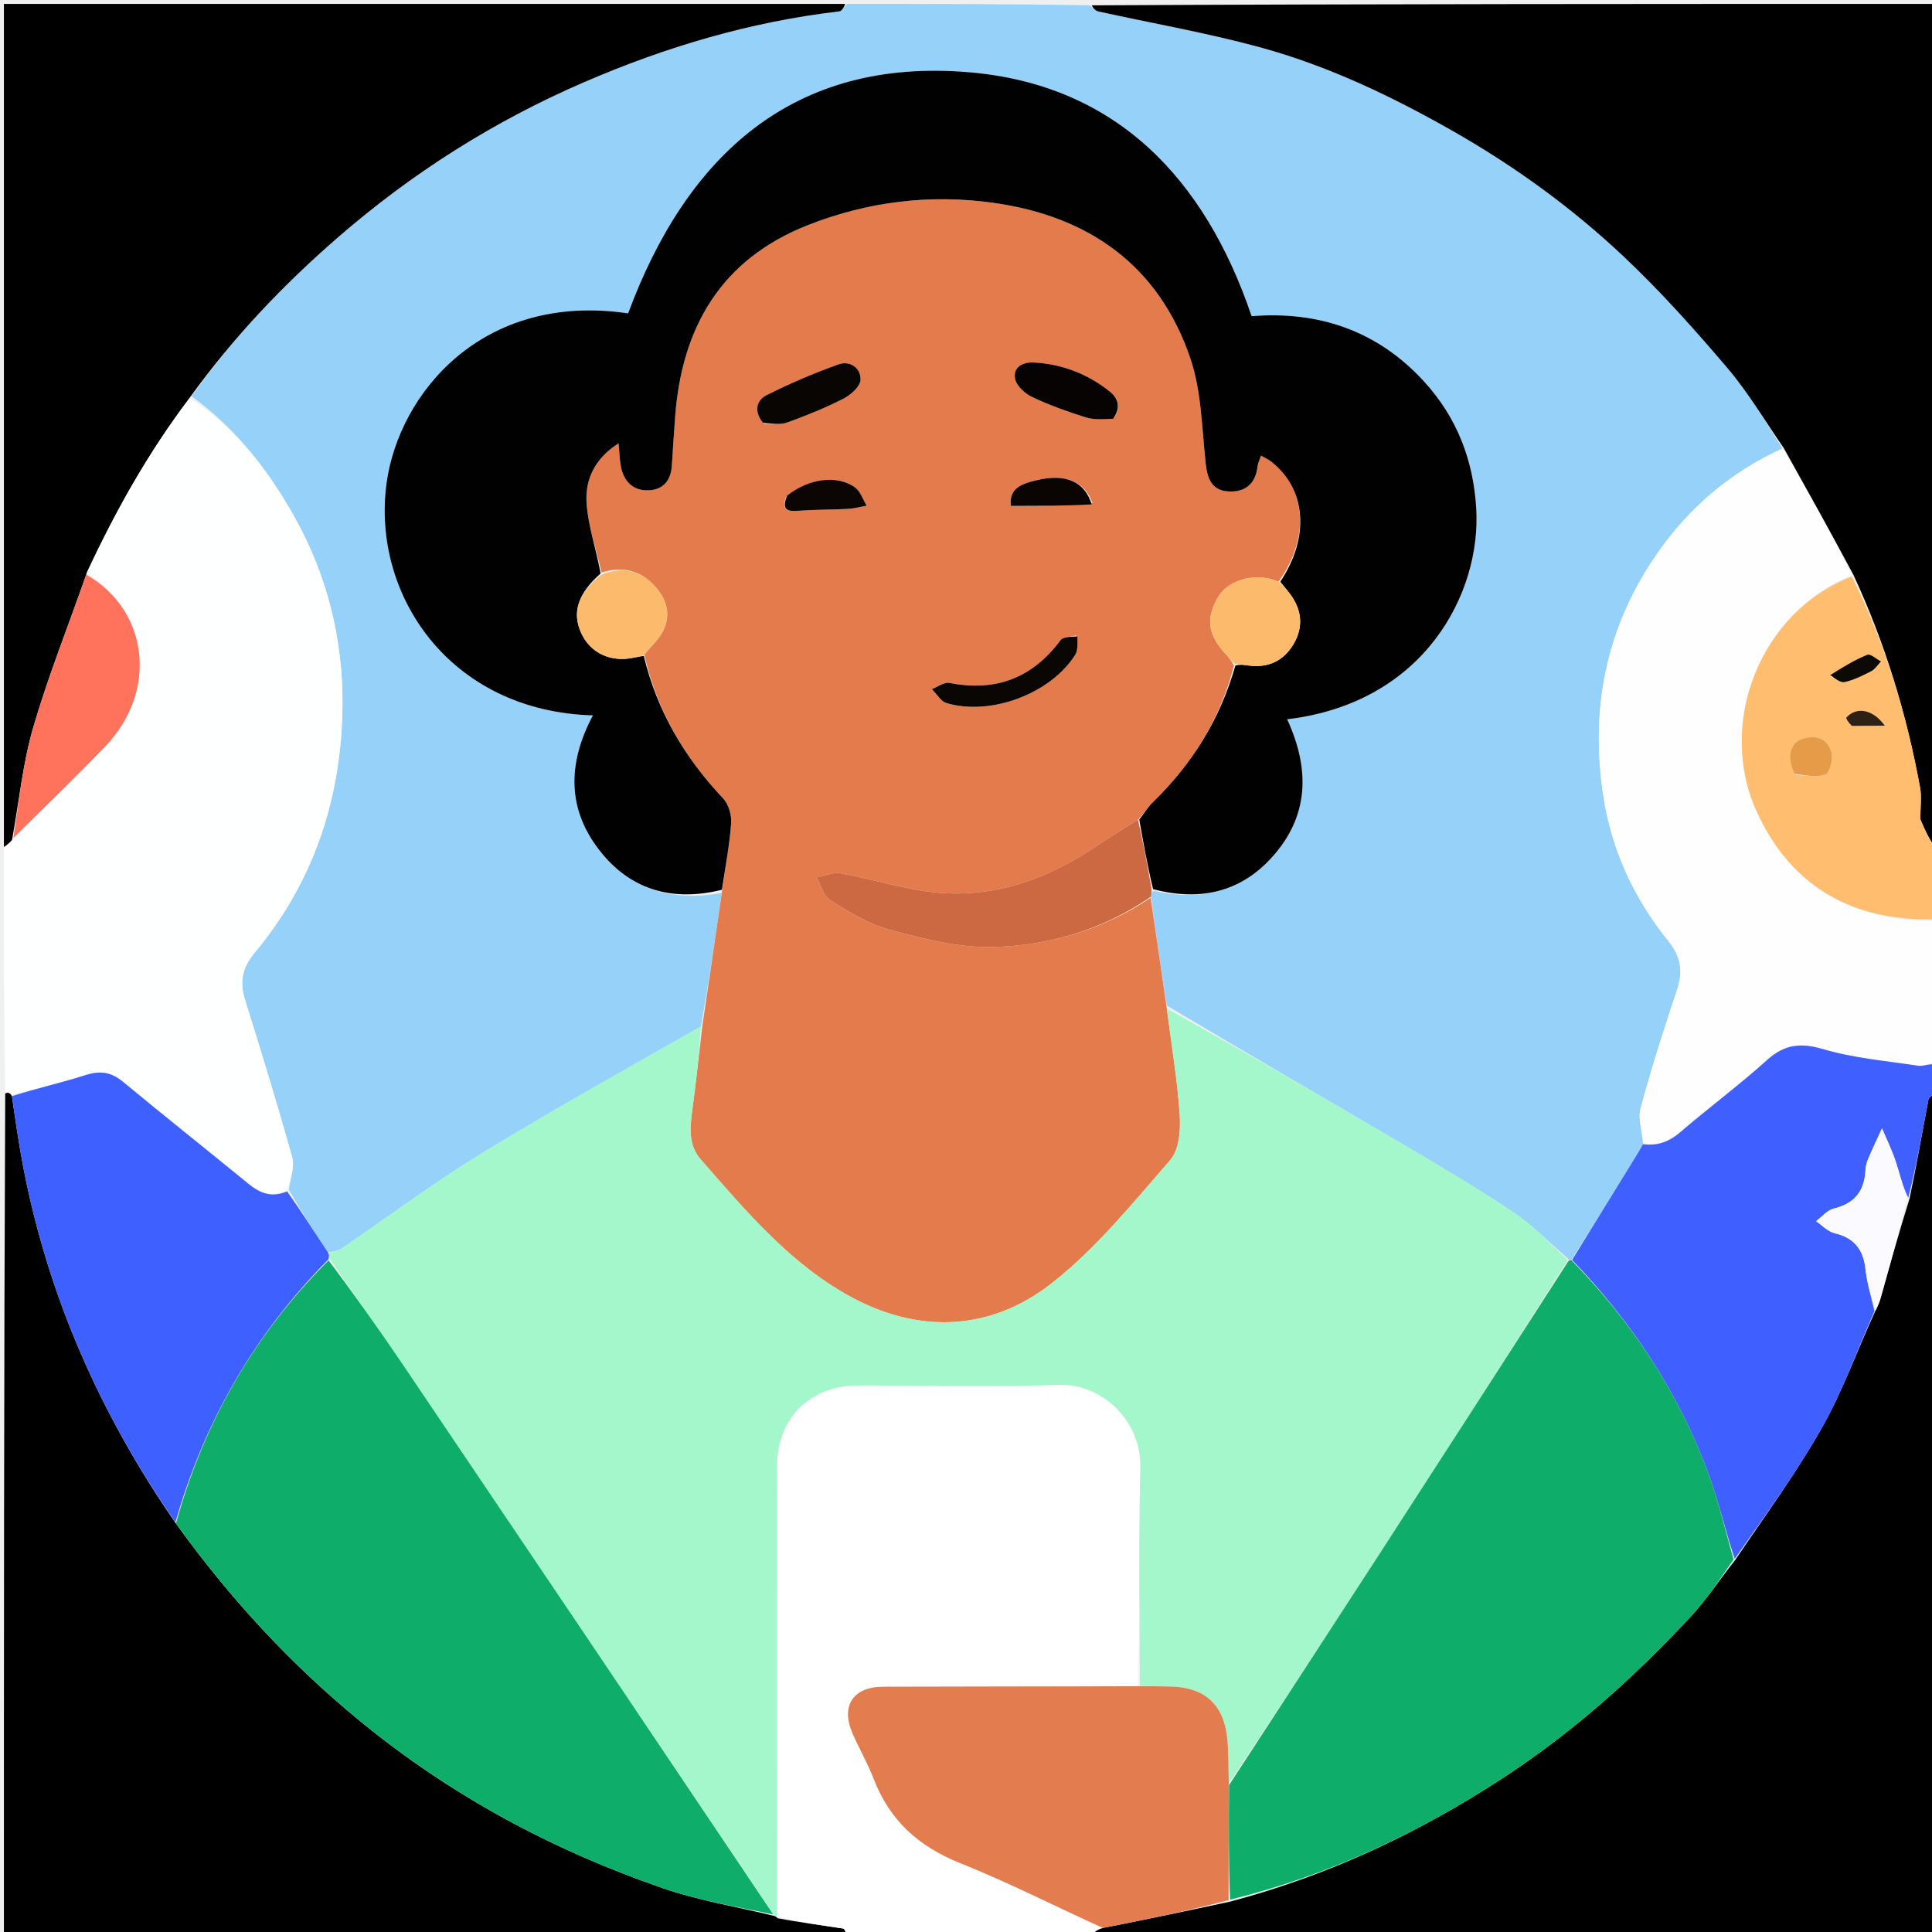
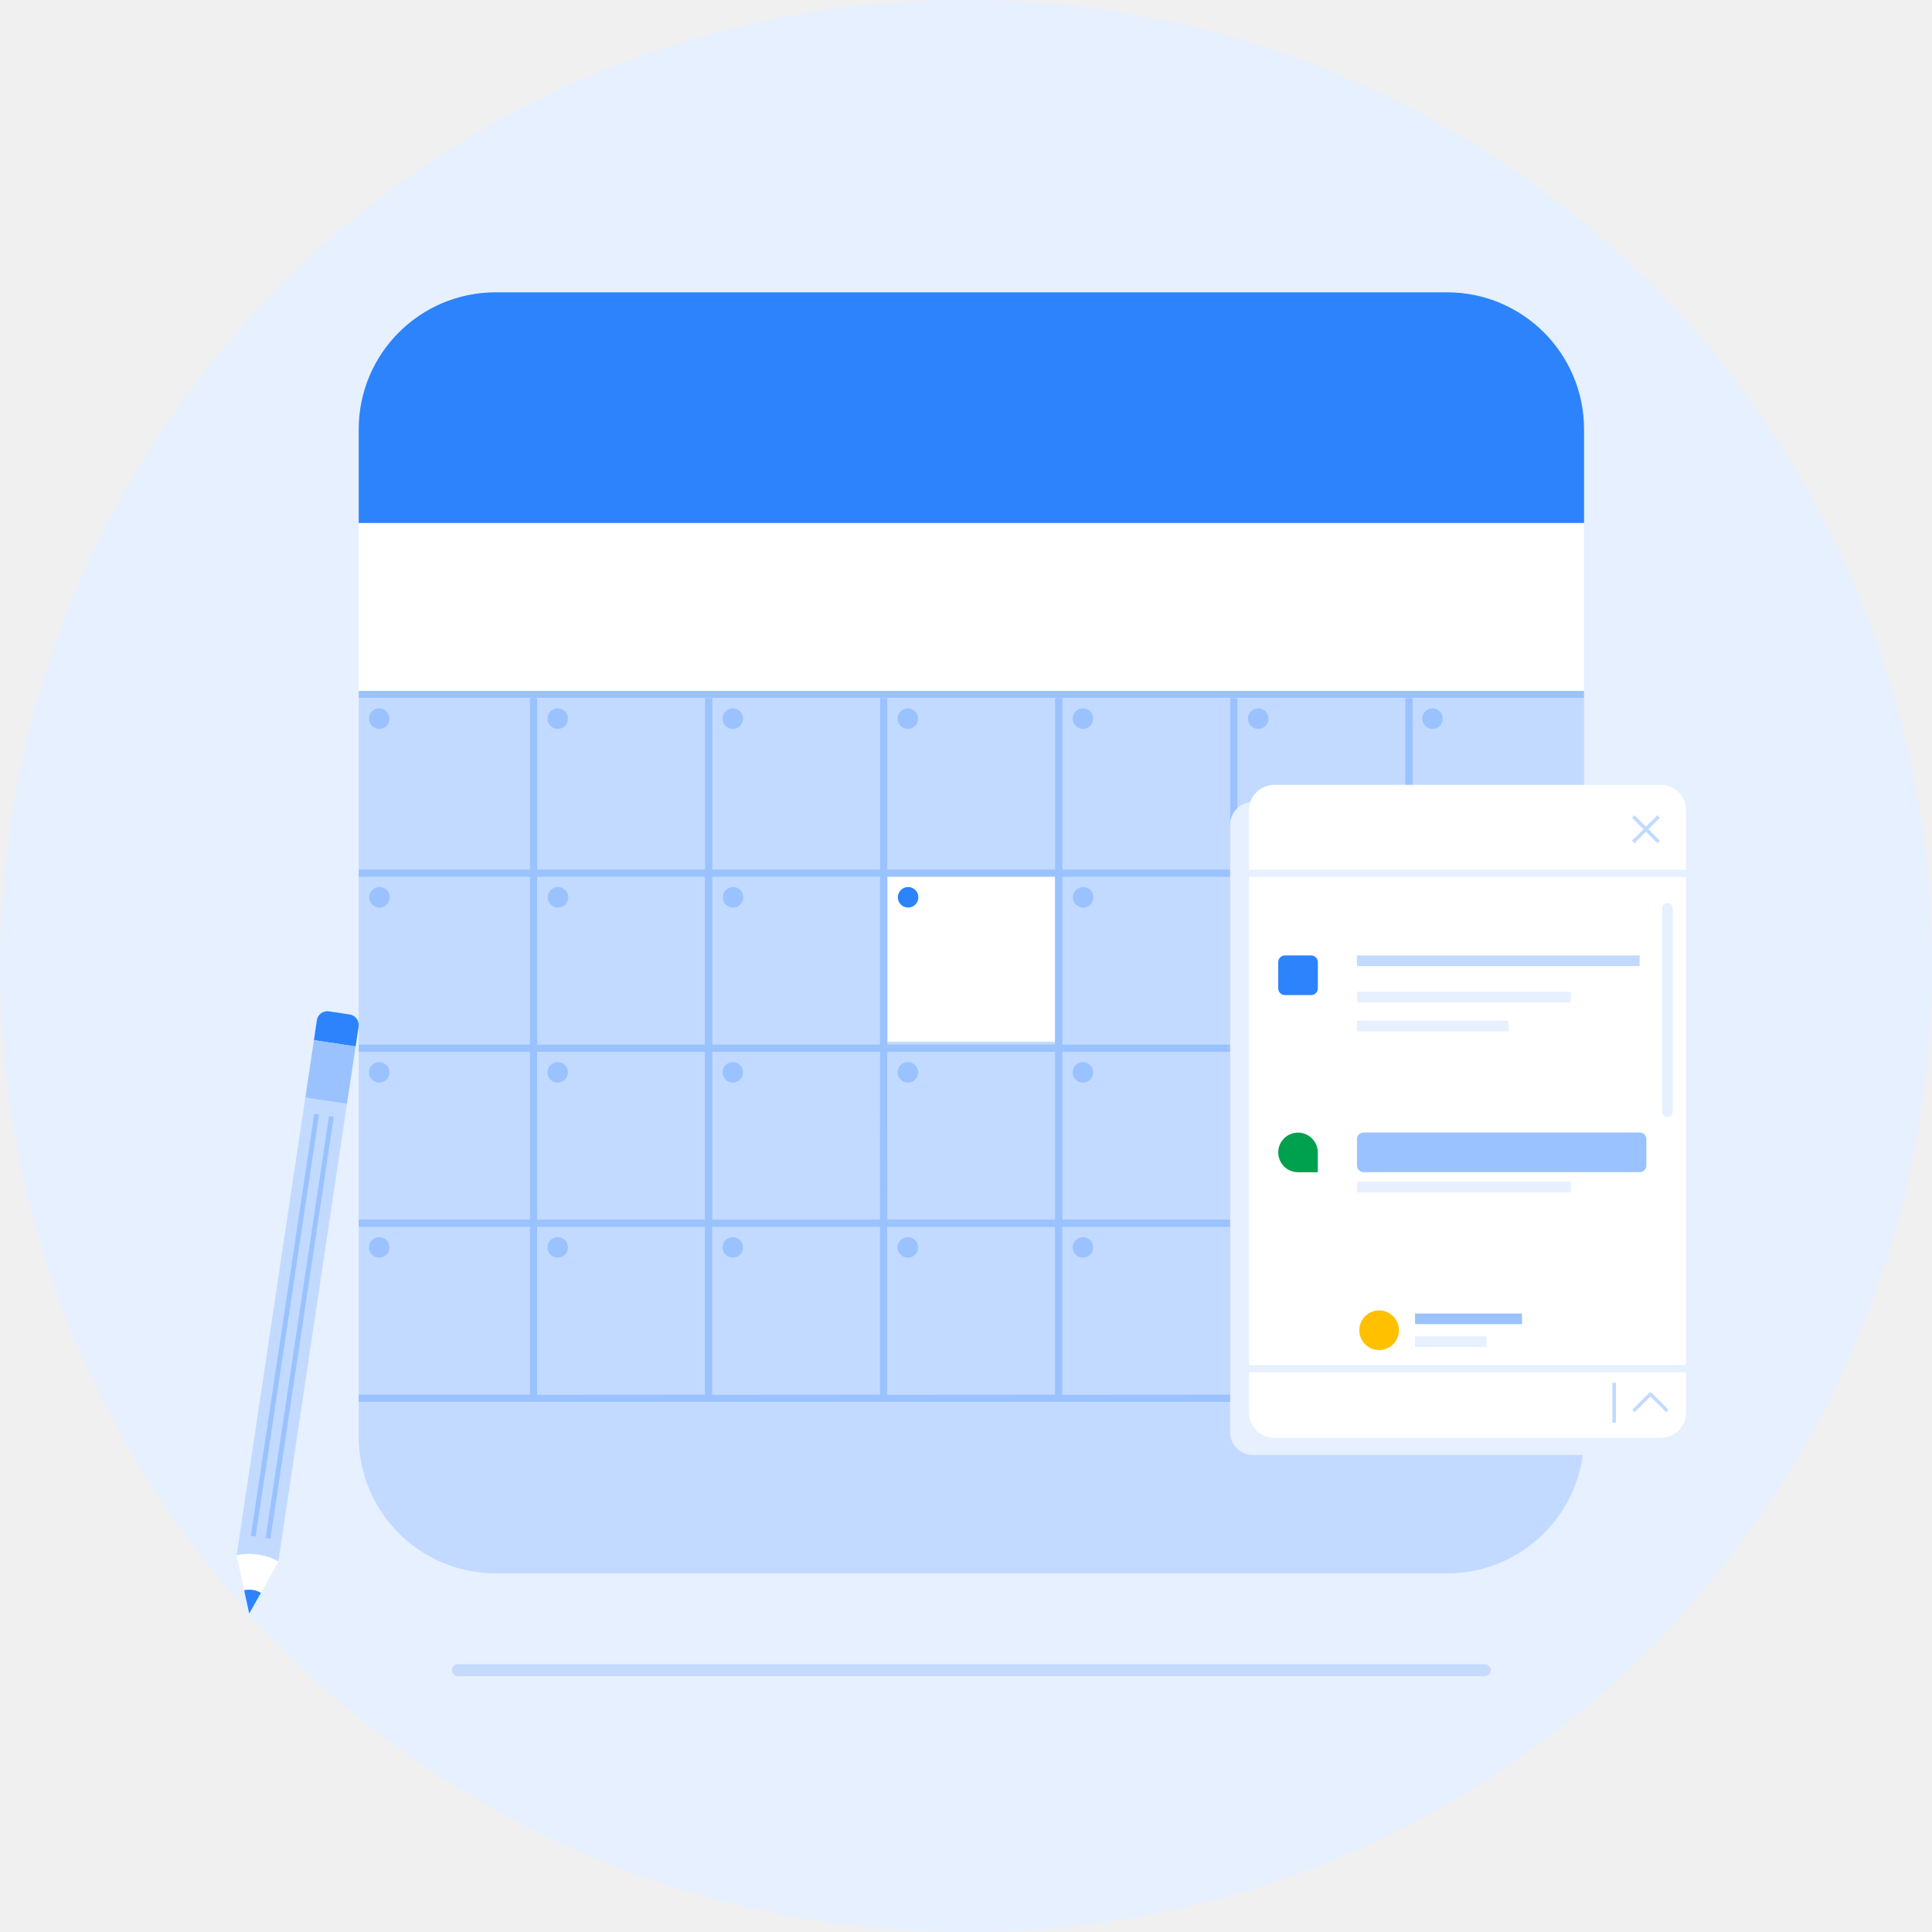
- <svg xmlns="http://www.w3.org/2000/svg" version="1.1" id="Layer_1" x="0px" y="0px" width="100%" viewBox="0 0 495 495" enable-background="new 0 0 495 495" xml:space="preserve">
-   <path fill="#95D1F8" opacity="1" stroke="none" d=" M217,1   C237.688,1 258.375,1 279.233,1.366   C280.077,2.146 280.702,2.781 281.432,2.942   C295.139,5.963 309.009,8.373 322.539,12.041   C340.021,16.782 356.326,24.538 372.087,33.497   C387.985,42.533 402.708,53.205 415.958,65.689   C425.423,74.606 434.146,84.379 442.581,94.296   C447.983,100.646 452.259,107.953 456.683,114.899   C443.22,121.085 432.64,130.153 424.425,142.057   C411.505,160.778 407.4,181.464 410.756,203.732   C412.857,217.674 418.598,230.138 427.442,241.082   C430.574,244.958 431.308,248.742 429.715,253.492   C426.336,263.564 423.113,273.703 420.338,283.954   C419.61,286.643 420.757,289.84 420.954,293.152   C419.825,295.175 418.777,296.845 417.742,298.523   C412.755,306.617 407.772,314.713 402.584,322.834   C402.381,322.861 401.968,322.853 401.817,322.564   C396.865,318.224 392.393,313.676 387.192,310.228   C377.529,303.823 367.514,297.936 357.515,292.056   C338.084,280.628 318.561,269.355 298.943,257.632   C297.476,248.175 296.143,239.103 294.896,229.726   C295.031,229.002 295.079,228.582 295.526,228.236   C307.352,230.934 317.562,228.658 325.621,219.938   C335.503,209.245 335.662,197.036 329.792,184.29   C364.98,180.113 379.508,151.947 378.235,130.314   C377.501,117.841 373.268,106.949 364.883,97.765   C352.937,84.682 337.798,79.64 320.683,81.005   C308.663,45.573 285.833,21.679 248.235,18.504   C203.21,14.702 175.964,39.772 160.931,80.282   C123.447,74.759 102.25,100.912 99.066,123.607   C95.075,152.052 114.99,182.25 151.905,183.291   C145.361,195.599 145.129,207.638 154.24,218.677   C162.229,228.357 172.813,230.976 184.887,228.786   C183.247,240.471 181.594,251.695 179.59,262.977   C160.551,273.856 141.656,284.338 123.248,295.614   C110.978,303.131 99.412,311.796 87.494,319.892   C86.592,320.504 85.391,320.677 84.021,320.875   C80.45,315.531 77.187,310.368 74.025,304.837   C74.421,301.82 75.541,298.938 74.876,296.556   C71.084,282.981 66.957,269.497 62.745,256.045   C61.306,251.449 62.133,247.844 65.235,244.124   C80.538,225.778 87.547,204.205 87.746,180.657   C87.889,163.712 83.788,147.355 75.452,132.45   C68.765,120.495 60.451,109.736 49.087,101.523   C59.991,86.2 72.619,72.95 86.564,60.839   C105.543,44.356 126.483,31.081 149.527,21.112   C170.51,12.034 192.233,5.575 215.016,2.921   C215.742,2.836 216.341,1.665 217,1  z" />
-   <path fill="#000000" opacity="1" stroke="none" d=" M457.04,114.832   C452.259,107.953 447.983,100.646 442.581,94.296   C434.146,84.379 425.423,74.606 415.958,65.689   C402.708,53.205 387.985,42.533 372.087,33.497   C356.326,24.538 340.021,16.782 322.539,12.041   C309.009,8.373 295.139,5.963 281.432,2.942   C280.702,2.781 280.077,2.146 279.702,1.366   C351.927,1 423.854,1 496,1   C496,72.687 496,144.375 495.649,216.826   C494.079,214.747 492.858,211.906 492.002,209.912   C492.002,206.739 492.382,204.187 491.942,201.784   C488.511,183.02 483.033,164.884 474.868,147.283   C468.97,136.234 463.005,125.533 457.04,114.832  z" />
-   <path fill="#000000" opacity="1" stroke="none" d=" M216.531,1   C216.341,1.665 215.742,2.836 215.016,2.921   C192.233,5.575 170.51,12.034 149.527,21.112   C126.483,31.081 105.543,44.356 86.564,60.839   C72.619,72.95 59.991,86.2 48.763,101.677   C37.893,116.05 29.501,131.133 22.093,147.218   C17.46,160.488 12.354,173.218 8.531,186.323   C5.836,195.56 4.884,205.305 3.079,215.236   C2.337,216.1 1.669,216.55 1,217   C1,145.073 1,73.146 1,1   C72.687,1 144.375,1 216.531,1  z" />
-   <path fill="#000000" opacity="1" stroke="none" d=" M217,496   C145.073,496 73.146,496 1,496   C1,424.313 1,352.625 1.337,280.17   C2.16,279.751 2.645,280.1 3.063,280.851   C3.979,287.186 4.83,293.143 5.966,299.046   C12.35,332.198 25.711,362.376 45.079,390.346   C58.812,409.429 74.343,426.291 92.344,441.04   C115.593,460.087 141.554,474.005 169.78,483.758   C178.97,486.934 188.713,488.51 198.394,490.893   C198.585,490.969 198.978,491.09 199.165,491.454   C204.925,492.558 210.504,493.261 216.06,494.117   C216.46,494.178 216.691,495.346 217,496  z" />
-   <path fill="#000000" opacity="1" stroke="none" d=" M496,280   C496,351.927 496,423.854 496,496   C424.313,496 352.625,496 280.177,495.681   C280.34,494.867 281.264,494.371 282.589,493.959   C293.613,491.805 304.235,489.567 315.25,487.2   C340.446,480.513 363.316,469.68 384.765,455.736   C402.719,444.065 418.572,429.9 433.109,414.265   C437.21,409.854 440.543,404.729 444.518,399.777   C452.216,388.351 460.222,377.417 466.846,365.702   C472.181,356.265 475.847,345.885 480.554,335.728   C481.202,334.484 481.591,333.446 481.89,332.383   C484.239,324.022 486.571,315.656 489.254,307.065   C491.073,298.443 492.51,290.042 494.09,281.667   C494.213,281.015 495.34,280.551 496,280  z" />
-   <path fill="#FEFFFF" opacity="1" stroke="none" d=" M3.13,280.449   C2.645,280.1 2.16,279.751 1.337,279.701   C1,259.312 1,238.625 1,217.469   C1.669,216.55 2.337,216.1 3.354,215.088   C11.464,206.774 19.357,199.146 26.958,191.238   C40.496,177.155 38.186,156.452 22.17,146.838   C29.501,131.133 37.893,116.05 48.633,101.995   C60.451,109.736 68.765,120.495 75.452,132.45   C83.788,147.355 87.889,163.712 87.746,180.657   C87.547,204.205 80.538,225.778 65.235,244.124   C62.133,247.844 61.306,251.449 62.745,256.045   C66.957,269.497 71.084,282.981 74.876,296.556   C75.541,298.938 74.421,301.82 73.65,304.876   C69.477,306.983 66.508,305.638 63.596,303.254   C52.919,294.515 42.106,285.942 31.483,277.14   C28.435,274.615 25.587,274.272 21.858,275.469   C15.715,277.441 9.382,278.82 3.13,280.449  z" />
-   <path fill="#FFFFFF" opacity="1" stroke="none" d=" M282.188,493.876   C281.264,494.371 280.34,494.867 279.708,495.681   C259.312,496 238.625,496 217.469,496   C216.691,495.346 216.46,494.178 216.06,494.117   C210.504,493.261 204.925,492.558 199.211,490.98   C199.063,451.984 199.023,413.825 199.067,375.667   C199.081,363.346 207.525,354.996 219.803,354.974   C236.966,354.945 254.146,355.417 271.287,354.805   C282.356,354.41 292.481,364.084 292.177,375.967   C291.699,394.618 292.056,413.289 291.59,432.027   C269.49,432.115 247.861,432.086 226.233,432.163   C218.548,432.191 215.372,437.094 218.419,444.08   C220.146,448.041 222.327,451.815 223.881,455.837   C227.978,466.444 235.406,473.116 245.99,477.345   C258.293,482.261 270.142,488.316 282.188,493.876  z" />
-   <path fill="#FEFEFF" opacity="1" stroke="none" d=" M456.683,114.899   C463.005,125.533 468.97,136.234 474.503,147.35   C450.994,156.78 439.563,185.5 450.305,208.409   C459.315,227.621 475.152,236.102 496,236   C496,248.021 496,260.042 495.611,272.198   C493.971,272.594 492.662,273.235 491.478,273.055   C483.331,271.817 475.001,271.123 467.153,268.815   C461.352,267.11 457.254,267.531 452.752,271.583   C445.611,278.01 437.866,283.76 430.571,290.023   C427.684,292.501 424.74,293.654 421.043,292.803   C420.757,289.84 419.61,286.643 420.338,283.954   C423.113,273.703 426.336,263.564 429.715,253.492   C431.308,248.742 430.574,244.958 427.442,241.082   C418.598,230.138 412.857,217.674 410.756,203.732   C407.4,181.464 411.505,160.778 424.425,142.057   C432.64,130.153 443.22,121.085 456.683,114.899  z" />
-   <path fill="#3F60FF" opacity="1" stroke="none" d=" M420.954,293.152   C424.74,293.654 427.684,292.501 430.571,290.023   C437.866,283.76 445.611,278.01 452.752,271.583   C457.254,267.531 461.352,267.11 467.153,268.815   C475.001,271.123 483.331,271.817 491.478,273.055   C492.662,273.235 493.971,272.594 495.611,272.666   C496,275.042 496,277.083 496,279.562   C495.34,280.551 494.213,281.015 494.09,281.667   C492.51,290.042 491.073,298.443 488.916,306.868   C487.383,303.725 486.684,300.501 485.637,297.393   C484.683,294.564 483.349,291.862 482.183,289.104   C480.969,291.769 479.706,294.415 478.568,297.113   C478.188,298.014 477.997,299.041 477.94,300.024   C477.634,305.297 475.042,308.409 469.798,309.664   C468.138,310.062 466.794,311.778 465.305,312.89   C466.869,313.942 468.304,315.535 470.022,315.944   C475.077,317.148 477.431,320.123 477.968,325.219   C478.347,328.827 479.465,332.358 480.253,335.923   C475.847,345.885 472.181,356.265 466.846,365.702   C460.222,377.417 452.216,388.351 444.449,399.382   C441.956,391.842 440.24,384.388 437.607,377.272   C429.97,356.626 418.026,338.642 402.787,322.808   C407.772,314.713 412.755,306.617 417.742,298.523   C418.777,296.845 419.825,295.175 420.954,293.152  z" />
-   <path fill="#FEBD6F" opacity="1" stroke="none" d=" M496,235.532   C475.152,236.102 459.315,227.621 450.305,208.409   C439.563,185.5 450.994,156.78 474.437,147.697   C483.033,164.884 488.511,183.02 491.942,201.784   C492.382,204.187 492.002,206.739 492.002,209.912   C492.858,211.906 494.079,214.747 495.649,217.295   C496,223.021 496,229.042 496,235.532  M460.097,198.577   C462.661,198.612 465.469,199.276 467.688,198.418   C468.812,197.983 469.663,194.614 469.255,192.9   C468.364,189.153 465.239,188.209 461.775,189.314   C458.571,190.337 457.753,194.028 460.097,198.577  M468.91,173.33   C470.154,173.851 471.542,175.006 472.612,174.762   C474.98,174.224 477.254,173.108 479.432,171.971   C480.43,171.45 481.113,170.324 481.938,169.472   C480.75,168.855 479.237,167.435 478.431,167.761   C475.159,169.084 472.105,170.944 468.91,173.33  M474.911,185.939   C477.444,185.939 479.978,185.939 482.92,185.939   C479.918,181.7 475.635,180.971 473.07,183.831   C472.854,184.072 473.708,185.273 474.911,185.939  z" />
-   <path fill="#E37B4C" opacity="1" stroke="none" d=" M294.81,230.031   C296.143,239.103 297.476,248.175 298.895,258.063   C300.132,267.772 301.66,276.641 302.258,285.571   C302.518,289.44 302.143,294.554 299.853,297.182   C290.166,308.295 280.71,320.05 269.177,329.002   C253.977,340.8 235.997,341.76 218.8,332.7   C202.807,324.273 191.231,310.423 179.51,297.022   C176.288,293.339 176.778,288.719 177.403,284.16   C178.372,277.096 179.107,270 179.941,262.918   C181.594,251.695 183.247,240.471 184.98,228.429   C185.861,222.034 186.93,216.476 187.328,210.87   C187.475,208.786 186.65,206.025 185.246,204.538   C175.364,194.066 168.317,182.109 165.09,167.744   C166.794,165.551 168.757,163.874 169.837,161.748   C171.901,157.686 170.992,153.825 167.976,150.397   C164.147,146.045 159.568,145.02 154.118,146.676   C152.71,140.52 150.686,134.781 150.285,128.93   C149.869,122.859 152.395,117.438 158.484,113.594   C158.713,115.981 158.751,117.77 159.078,119.504   C159.776,123.21 162.032,125.644 165.85,125.631   C169.726,125.618 171.892,123.283 172.135,119.308   C172.389,115.151 172.673,110.996 172.977,106.842   C174.665,83.796 184.809,66.426 206.956,57.695   C222.232,51.672 238.228,49.676 254.54,51.97   C278.991,55.409 296.838,67.981 304.949,91.715   C307.84,100.174 307.931,109.636 308.908,118.682   C309.338,122.665 310.45,125.684 314.778,125.915   C319.011,126.141 321.69,123.997 322.19,119.539   C322.288,118.668 322.723,117.835 323.084,116.735   C324.162,117.352 324.929,117.682 325.57,118.175   C334.701,125.193 335.675,137.567 327.613,148.998   C326.428,148.681 325.669,148.305 324.868,148.162   C319.451,147.199 314.101,149.317 311.918,153.237   C308.848,158.75 309.542,162.88 314.333,167.903   C315.002,168.604 315.533,169.436 316.153,170.591   C312.537,184.423 305.412,195.767 295.473,205.446   C294.104,206.779 293.078,208.465 291.55,210.027   C287.184,212.689 283.168,215.322 279.139,217.931   C267.563,225.428 254.862,229.8 241.1,228.782   C232.453,228.142 223.984,225.291 215.378,223.753   C213.455,223.41 211.292,224.411 209.239,224.793   C210.374,226.796 211.019,229.589 212.736,230.651   C217.524,233.613 222.518,236.751 227.869,238.182   C236.412,240.467 245.337,242.814 254.051,242.639   C268.569,242.348 282.481,238.297 294.81,230.031  M195.789,108.613   C197.766,108.525 199.912,108.903 201.688,108.26   C206.605,106.481 211.484,104.502 216.136,102.127   C217.994,101.178 220.387,99.045 220.473,97.346   C220.626,94.329 217.787,92.318 214.915,93.335   C208.589,95.574 202.37,98.231 196.38,101.257   C193.792,102.564 193.101,105.39 195.789,108.613  M285.437,107.026   C287.332,104.263 286.473,101.967 284.085,100.11   C278.437,95.718 272.021,93.257 264.862,92.874   C261.946,92.718 259.51,94.123 260.08,97.069   C260.43,98.878 262.632,100.862 264.488,101.741   C268.894,103.828 273.533,105.484 278.193,106.943   C280.301,107.602 282.684,107.379 285.437,107.026  M275.792,162.786   C274.407,163.175 272.412,163.108 271.731,164.022   C264.505,173.72 255.126,177.312 243.263,174.971   C241.916,174.706 240.264,175.991 238.753,176.558   C239.99,177.784 241.025,179.691 242.497,180.13   C253.837,183.507 269.184,177.725 275.467,167.79   C276.216,166.605 276.027,164.825 275.792,162.786  M279.886,128.843   C277.9,123.353 273.058,121.249 265.587,123.04   C262.164,123.861 258.413,124.897 258.996,129.609   C266.118,129.609 272.824,129.609 279.886,128.843  M201.432,127.307   C199.987,131.043 202.112,131.046 204.893,130.845   C209.004,130.548 213.141,130.609 217.259,130.384   C218.87,130.296 220.461,129.846 222.061,129.56   C221.071,127.958 220.439,125.851 219.024,124.847   C214.466,121.614 207.246,122.563 201.432,127.307  z" />
-   <path fill="#A3F7CA" opacity="1" stroke="none" d=" M179.59,262.977   C179.107,270 178.372,277.096 177.403,284.16   C176.778,288.719 176.288,293.339 179.51,297.022   C191.231,310.423 202.807,324.273 218.8,332.7   C235.997,341.76 253.977,340.8 269.177,329.002   C280.71,320.05 290.166,308.295 299.853,297.182   C302.143,294.554 302.518,289.44 302.258,285.571   C301.66,276.641 300.132,267.772 299.029,258.448   C318.561,269.355 338.084,280.628 357.515,292.056   C367.514,297.936 377.529,303.823 387.192,310.228   C392.393,313.676 396.865,318.224 401.661,322.873   C385.426,348.608 369.226,373.766 352.96,398.881   C340.315,418.406 327.589,437.877 314.837,456.878   C314.661,452.562 314.825,448.708 314.377,444.926   C313.387,436.573 308.454,432.313 300.04,432.122   C297.38,432.062 294.72,432.009 292.06,431.952   C292.056,413.289 291.699,394.618 292.177,375.967   C292.481,364.084 282.356,354.41 271.287,354.805   C254.146,355.417 236.966,354.945 219.803,354.974   C207.525,354.996 199.081,363.346 199.067,375.667   C199.023,413.825 199.063,451.984 199.024,490.617   C198.978,491.09 198.585,490.969 198.295,490.562   C166.412,443.302 134.839,396.434 103.205,349.608   C97.078,340.538 90.712,331.628 84.418,322.38   C84.363,321.762 84.346,321.408 84.329,321.054   C85.391,320.677 86.592,320.504 87.494,319.892   C99.412,311.796 110.978,303.131 123.248,295.614   C141.656,284.338 160.551,273.856 179.59,262.977  z" />
-   <path fill="#020101" opacity="1" stroke="none" d=" M291.893,209.987   C293.078,208.465 294.104,206.779 295.473,205.446   C305.412,195.767 312.537,184.423 316.533,170.512   C317.853,170.201 318.817,170.364 319.785,170.5   C324.888,171.214 328.9,169.348 331.459,164.964   C334.032,160.555 333.535,156.148 330.446,152.071   C329.666,151.042 328.83,150.054 328.019,149.047   C335.675,137.567 334.701,125.193 325.57,118.175   C324.929,117.682 324.162,117.352 323.084,116.735   C322.723,117.835 322.288,118.668 322.19,119.539   C321.69,123.997 319.011,126.141 314.778,125.915   C310.45,125.684 309.338,122.665 308.908,118.682   C307.931,109.636 307.84,100.174 304.949,91.715   C296.838,67.981 278.991,55.409 254.54,51.97   C238.228,49.676 222.232,51.672 206.956,57.695   C184.809,66.426 174.665,83.796 172.977,106.842   C172.673,110.996 172.389,115.151 172.135,119.308   C171.892,123.283 169.726,125.618 165.85,125.631   C162.032,125.644 159.776,123.21 159.078,119.504   C158.751,117.77 158.713,115.981 158.484,113.594   C152.395,117.438 149.869,122.859 150.285,128.93   C150.686,134.781 152.71,140.52 153.883,146.933   C148.092,152.037 146.49,156.879 148.906,162.182   C151.273,167.376 156.55,169.806 162.527,168.469   C163.325,168.291 164.142,168.192 164.95,168.057   C168.317,182.109 175.364,194.066 185.246,204.538   C186.65,206.025 187.475,208.786 187.328,210.87   C186.93,216.476 185.861,222.034 184.966,227.968   C172.813,230.976 162.229,228.357 154.24,218.677   C145.129,207.638 145.361,195.599 151.905,183.291   C114.99,182.25 95.075,152.052 99.066,123.607   C102.25,100.912 123.447,74.759 160.931,80.282   C175.964,39.772 203.21,14.702 248.235,18.504   C285.833,21.679 308.663,45.573 320.683,81.005   C337.798,79.64 352.937,84.682 364.883,97.765   C373.268,106.949 377.501,117.841 378.235,130.314   C379.508,151.947 364.98,180.113 329.792,184.29   C335.662,197.036 335.503,209.245 325.621,219.938   C317.562,228.658 307.352,230.934 295.436,227.82   C293.929,221.55 292.911,215.769 291.893,209.987  z" />
-   <path fill="#0EAD69" opacity="1" stroke="none" d=" M314.899,457.372   C327.589,437.877 340.315,418.406 352.96,398.881   C369.226,373.766 385.426,348.608 401.812,323.161   C401.968,322.853 402.381,322.861 402.584,322.834   C418.026,338.642 429.97,356.626 437.607,377.272   C440.24,384.388 441.956,391.842 444.16,399.537   C440.543,404.729 437.21,409.854 433.109,414.265   C418.572,429.9 402.719,444.065 384.765,455.736   C363.316,469.68 340.446,480.513 315.17,486.705   C314.764,476.683 314.832,467.028 314.899,457.372  z" />
-   <path fill="#3E60FF" opacity="1" stroke="none" d=" M84.021,320.875   C84.346,321.408 84.363,321.762 84.15,322.653   C65.013,342.021 52.255,364.437 44.945,390.03   C25.711,362.376 12.35,332.198 5.966,299.046   C4.83,293.143 3.979,287.186 3.063,280.851   C9.382,278.82 15.715,277.441 21.858,275.469   C25.587,274.272 28.435,274.615 31.483,277.14   C42.106,285.942 52.919,294.515 63.596,303.254   C66.508,305.638 69.477,306.983 73.55,305.243   C77.187,310.368 80.45,315.531 84.021,320.875  z" />
-   <path fill="#CC6942" opacity="1" stroke="none" d=" M291.55,210.027   C292.911,215.769 293.929,221.55 295.037,227.747   C295.079,228.582 295.031,229.002 294.896,229.726   C282.481,238.297 268.569,242.348 254.051,242.639   C245.337,242.814 236.412,240.467 227.869,238.182   C222.518,236.751 217.524,233.613 212.736,230.651   C211.019,229.589 210.374,226.796 209.239,224.793   C211.292,224.411 213.455,223.41 215.378,223.753   C223.984,225.291 232.453,228.142 241.1,228.782   C254.862,229.8 267.563,225.428 279.139,217.931   C283.168,215.322 287.184,212.689 291.55,210.027  z" />
-   <path fill="#FF725B" opacity="1" stroke="none" d=" M22.093,147.218   C38.186,156.452 40.496,177.155 26.958,191.238   C19.357,199.146 11.464,206.774 3.428,214.675   C4.884,205.305 5.836,195.56 8.531,186.323   C12.354,173.218 17.46,160.488 22.093,147.218  z" />
-   <path fill="#0EAD69" opacity="1" stroke="none" d=" M45.079,390.346   C52.255,364.437 65.013,342.021 84.187,322.917   C90.712,331.628 97.078,340.538 103.205,349.608   C134.839,396.434 166.412,443.302 198.104,490.486   C188.713,488.51 178.97,486.934 169.78,483.758   C141.554,474.005 115.593,460.087 92.344,441.04   C74.343,426.291 58.812,409.429 45.079,390.346  z" />
-   <path fill="#E37C4E" opacity="1" stroke="none" d=" M314.837,456.878   C314.832,467.028 314.764,476.683 314.777,486.834   C304.235,489.567 293.613,491.805 282.589,493.959   C270.142,488.316 258.293,482.261 245.99,477.345   C235.406,473.116 227.978,466.444 223.881,455.837   C222.327,451.815 220.146,448.041 218.419,444.08   C215.372,437.094 218.548,432.191 226.233,432.163   C247.861,432.086 269.49,432.115 291.59,432.027   C294.72,432.009 297.38,432.062 300.04,432.122   C308.454,432.313 313.387,436.573 314.377,444.926   C314.825,448.708 314.661,452.562 314.837,456.878  z" />
-   <path fill="#FBFBFF" opacity="1" stroke="none" d=" M480.554,335.728   C479.465,332.358 478.347,328.827 477.968,325.219   C477.431,320.123 475.077,317.148 470.022,315.944   C468.304,315.535 466.869,313.942 465.305,312.89   C466.794,311.778 468.138,310.062 469.798,309.664   C475.042,308.409 477.634,305.297 477.94,300.024   C477.997,299.041 478.188,298.014 478.568,297.113   C479.706,294.415 480.969,291.769 482.183,289.104   C483.349,291.862 484.683,294.564 485.637,297.393   C486.684,300.501 487.383,303.725 488.571,307.095   C486.571,315.656 484.239,324.022 481.89,332.383   C481.591,333.446 481.202,334.484 480.554,335.728  z" />
-   <path fill="#E69B49" opacity="1" stroke="none" d=" M459.839,198.286   C457.753,194.028 458.571,190.337 461.775,189.314   C465.239,188.209 468.364,189.153 469.255,192.9   C469.663,194.614 468.812,197.983 467.688,198.418   C465.469,199.276 462.661,198.612 459.839,198.286  z" />
-   <path fill="#0D0A06" opacity="1" stroke="none" d=" M468.94,172.968   C472.105,170.944 475.159,169.084 478.431,167.761   C479.237,167.435 480.75,168.855 481.938,169.472   C481.113,170.324 480.43,171.45 479.432,171.971   C477.254,173.108 474.98,174.224 472.612,174.762   C471.542,175.006 470.154,173.851 468.94,172.968  z" />
-   <path fill="#2D2113" opacity="1" stroke="none" d=" M474.488,185.983   C473.708,185.273 472.854,184.072 473.07,183.831   C475.635,180.971 479.918,181.7 482.92,185.939   C479.978,185.939 477.444,185.939 474.488,185.983  z" />
-   <path fill="#FCBA6C" opacity="1" stroke="none" d=" M327.613,148.998   C328.83,150.054 329.666,151.042 330.446,152.071   C333.535,156.148 334.032,160.555 331.459,164.964   C328.9,169.348 324.888,171.214 319.785,170.5   C318.817,170.364 317.853,170.201 316.507,170.129   C315.533,169.436 315.002,168.604 314.333,167.903   C309.542,162.88 308.848,158.75 311.918,153.237   C314.101,149.317 319.451,147.199 324.868,148.162   C325.669,148.305 326.428,148.681 327.613,148.998  z" />
-   <path fill="#FCBA6C" opacity="1" stroke="none" d=" M165.09,167.744   C164.142,168.192 163.325,168.291 162.527,168.469   C156.55,169.806 151.273,167.376 148.906,162.182   C146.49,156.879 148.092,152.037 153.98,147.301   C159.568,145.02 164.147,146.045 167.976,150.397   C170.992,153.825 171.901,157.686 169.837,161.748   C168.757,163.874 166.794,165.551 165.09,167.744  z" />
-   <path fill="#090503" opacity="1" stroke="none" d=" M195.527,108.351   C193.101,105.39 193.792,102.564 196.38,101.257   C202.37,98.231 208.589,95.574 214.915,93.335   C217.787,92.318 220.626,94.329 220.473,97.346   C220.387,99.045 217.994,101.178 216.136,102.127   C211.484,104.502 206.605,106.481 201.688,108.26   C199.912,108.903 197.766,108.525 195.527,108.351  z" />
-   <path fill="#060302" opacity="1" stroke="none" d=" M285.19,107.291   C282.684,107.379 280.301,107.602 278.193,106.943   C273.533,105.484 268.894,103.828 264.488,101.741   C262.632,100.862 260.43,98.878 260.08,97.069   C259.51,94.123 261.946,92.718 264.862,92.874   C272.021,93.257 278.437,95.718 284.085,100.11   C286.473,101.967 287.332,104.263 285.19,107.291  z" />
-   <path fill="#0A0603" opacity="1" stroke="none" d=" M276.032,163.054   C276.027,164.825 276.216,166.605 275.467,167.79   C269.184,177.725 253.837,183.507 242.497,180.13   C241.025,179.691 239.99,177.784 238.753,176.558   C240.264,175.991 241.916,174.706 243.263,174.971   C255.126,177.312 264.505,173.72 271.731,164.022   C272.412,163.108 274.407,163.175 276.032,163.054  z" />
-   <path fill="#0A0503" opacity="1" stroke="none" d=" M279.708,129.226   C272.824,129.609 266.118,129.609 258.996,129.609   C258.413,124.897 262.164,123.861 265.587,123.04   C273.058,121.249 277.9,123.353 279.708,129.226  z" />
-   <path fill="#0B0604" opacity="1" stroke="none" d=" M201.673,126.987   C207.246,122.563 214.466,121.614 219.024,124.847   C220.439,125.851 221.071,127.958 222.061,129.56   C220.461,129.846 218.87,130.296 217.259,130.384   C213.141,130.609 209.004,130.548 204.893,130.845   C202.112,131.046 199.987,131.043 201.673,126.987  z" />
+ <svg xmlns="http://www.w3.org/2000/svg" width="330" height="330" fill="none">
+   <g clip-path="url(#clip0)">
+     <path d="M165 329.992c91.127 0 165-73.873 165-165s-73.873-165-165-165-165 73.873-165 165 73.873 165 165 165z" fill="#E6F0FF" />
+     <path d="M237.72 33.388H93.023v95.085H237.72V33.388zM287.673 54.405a165.938 165.938 0 00-23.236-21.017H252.83v95.085h73.14a164.556 164.556 0 00-38.297-74.068zM4.509 128.473H78.23V33.388H65.608a165.054 165.054 0 00-61.1 95.085zM42.57 275.612C72.765 309.004 116.424 330 165 330c48.576 0 92.218-20.996 122.413-54.388H42.57z" fill="#E6F0FF" />
+     <path d="M253.601 286.312H78.239a1.033 1.033 0 01-1.032-1.031 1.03 1.03 0 011.032-1.031H253.6a1.028 1.028 0 011.031 1.031 1.033 1.033 0 01-1.031 1.031z" fill="#C6DAFC" />
+     <path d="M270.567 119.241H61.269V239.46h209.298V119.241zM84.657 268.74h162.525a23.385 23.385 0 0023.385-23.385v-5.895H61.269v5.895a23.386 23.386 0 0023.388 23.385z" fill="#C2DAFF" />
+     <path d="M180.221 149.263h-28.66v28.661h28.66v-28.661z" fill="#fff" />
+     <path d="M270.567 73.322a23.39 23.39 0 00-23.385-23.389H84.657A23.389 23.389 0 0061.27 73.322v16.021h209.298V73.322z" fill="#2C83FC" />
+     <path d="M270.567 89.343H61.269v29.898h209.298V89.343z" fill="#fff" />
+     <path d="M270.567 149.762v-1.237h-29.288v-29.288h-1.237v29.288h-28.681v-29.288h-1.238v29.288h-28.66v-29.288h-1.238v29.288h-28.664v-29.288h-1.238v29.288h-28.66v-29.288h-1.238v29.288H91.76v-29.288h-1.237v29.288H61.269v1.237h29.254v28.661H61.269v1.237h29.254v28.653H61.269v1.237h29.254v28.665H61.269v1.237h209.298v-1.237h-29.288V209.55h29.288v-1.237h-29.288V179.66h29.288v-1.237h-29.288v-28.661h29.288zm-60.444 0v28.661h-28.66v-28.661h28.66zm-58.575 29.898h28.665v28.653h-28.652l-.013-28.653zm-1.237 28.661h-28.648V179.66h28.66l-.012 28.661zm31.139-28.661h28.661v28.653h-28.648l-.013-28.653zm-1.237-29.898v28.661h-28.652v-28.661h28.652zm-29.902 0v28.661h-28.648v-28.661h28.648zm-58.575 0H120.4v28.661H91.76l-.024-28.661zm0 29.898H120.4v28.653H91.76l-.024-28.653zm0 58.575V209.55H120.4v28.665l-28.664.02zm29.902 0V209.55h28.66v28.665l-28.66.02zm29.898 0V209.55h28.665v28.665l-28.665.02zm29.902 0V209.55h28.661v28.665l-28.661.02zm58.575 0h-28.652V209.55h28.664l-.012 28.685zm0-29.902h-28.652V179.66h28.664l-.012 28.673zm0-29.898h-28.652v-28.673h28.664l-.012 28.673zM64.775 124.501a1.753 1.753 0 100-3.506 1.753 1.753 0 000 3.506z" fill="#9AC2FF" />
+     <path d="M95.267 124.501a1.753 1.753 0 100-3.506 1.753 1.753 0 000 3.506zM125.169 124.501a1.753 1.753 0 100-3.506 1.753 1.753 0 000 3.506zM155.067 124.501a1.753 1.753 0 100-3.506 1.753 1.753 0 000 3.506zM184.969 124.501a1.753 1.753 0 100-3.506 1.753 1.753 0 000 3.506zM214.867 124.501a1.753 1.753 0 100-3.505 1.753 1.753 0 000 3.505zM244.683 124.501a1.753 1.753 0 100-3.506 1.753 1.753 0 000 3.506zM64.775 155.017a1.753 1.753 0 10.001-3.505 1.753 1.753 0 00-.001 3.505zM95.267 155.017a1.753 1.753 0 10.001-3.505 1.753 1.753 0 00-.001 3.505zM125.169 155.017a1.753 1.753 0 100-3.505 1.753 1.753 0 000 3.505z" fill="#9AC2FF" />
+     <path d="M155.067 155.017a1.753 1.753 0 100-3.505 1.753 1.753 0 000 3.505z" fill="#2C83FC" />
+     <path d="M184.969 155.017a1.753 1.753 0 100-3.505 1.753 1.753 0 000 3.505zM214.867 155.017a1.752 1.752 0 100-3.506 1.753 1.753 0 000 3.506zM244.683 155.017a1.753 1.753 0 100-3.505 1.753 1.753 0 000 3.505zM64.775 184.92a1.753 1.753 0 100-3.506 1.753 1.753 0 000 3.506zM95.267 184.92a1.753 1.753 0 100-3.506 1.753 1.753 0 000 3.506zM125.169 184.92a1.753 1.753 0 100-3.506 1.753 1.753 0 000 3.506zM155.067 184.92a1.753 1.753 0 100-3.506 1.753 1.753 0 000 3.506zM184.969 184.92a1.753 1.753 0 100-3.506 1.753 1.753 0 000 3.506zM244.683 184.92a1.753 1.753 0 100-3.506 1.753 1.753 0 000 3.506zM64.775 214.818a1.753 1.753 0 100-3.506 1.753 1.753 0 000 3.506zM95.267 214.818a1.753 1.753 0 100-3.506 1.753 1.753 0 000 3.506zM125.169 214.818a1.753 1.753 0 100-3.506 1.753 1.753 0 000 3.506zM155.067 214.818a1.753 1.753 0 100-3.506 1.753 1.753 0 000 3.506zM184.969 214.818a1.753 1.753 0 100-3.506 1.753 1.753 0 000 3.506zM214.867 214.818a1.753 1.753 0 100-3.505 1.753 1.753 0 000 3.505zM244.683 214.818a1.753 1.753 0 100-3.506 1.753 1.753 0 000 3.506zM214.867 184.92a1.753 1.753 0 100-3.505 1.753 1.753 0 000 3.505z" fill="#9AC2FF" />
+     <path d="M280.912 136.983h-66.891a3.907 3.907 0 00-3.906 3.91v103.719a3.907 3.907 0 003.91 3.911h66.887a3.896 3.896 0 002.764-1.146 3.903 3.903 0 001.143-2.765V140.893a3.903 3.903 0 00-2.411-3.612 3.896 3.896 0 00-1.496-.298z" fill="#E6F0FF" />
+     <path d="M283.66 134.062h-65.996a4.328 4.328 0 00-4.327 4.328v102.885a4.328 4.328 0 004.327 4.328h65.996a4.328 4.328 0 004.327-4.328V138.39a4.328 4.328 0 00-4.327-4.328z" fill="#fff" />
+     <path d="M287.987 148.566h-74.65v1.213h74.65v-1.213z" fill="#E6F0FF" />
+     <path d="M235.566 223.831h-.004a3.382 3.382 0 00-3.382 3.382v.004a3.383 3.383 0 003.382 3.383h.004a3.383 3.383 0 003.383-3.383v-.004a3.383 3.383 0 00-3.383-3.382z" fill="#FFC000" />
+     <path d="M280.075 193.442h-47.157c-.628 0-1.138.51-1.138 1.138v4.493c0 .628.51 1.138 1.138 1.138h47.157c.629 0 1.139-.51 1.139-1.138v-4.493c0-.628-.51-1.138-1.139-1.138z" fill="#9AC2FF" />
+     <path d="M221.71 193.462a3.384 3.384 0 013.383 3.383v3.382h-3.383a3.381 3.381 0 01-2.391-5.774 3.382 3.382 0 012.391-.991z" fill="#00A14E" />
+     <path d="M268.319 201.836H231.78v1.82h36.539v-1.82zM284.807 154.246h-.004a.907.907 0 00-.908.908v34.724c0 .501.406.907.908.907h.004a.907.907 0 00.907-.907v-34.724a.907.907 0 00-.907-.908zM253.894 228.252h-12.198v1.82h12.198v-1.82z" fill="#E6F0FF" />
+     <path d="M259.966 224.354h-18.27v1.82h18.27v-1.82z" fill="#9AC2FF" />
+     <path d="M223.958 163.197h-4.492c-.628 0-1.138.51-1.138 1.139v4.492c0 .629.51 1.138 1.138 1.138h4.492c.629 0 1.139-.509 1.139-1.138v-4.492a1.14 1.14 0 00-1.139-1.139z" fill="#2C83FC" />
+     <path d="M280.059 163.197H231.78v1.819h48.279v-1.819z" fill="#C2DAFF" />
+     <path d="M268.319 169.406H231.78v1.819h36.539v-1.819zM257.656 174.339H231.78v1.819h25.876v-1.819z" fill="#E6F0FF" />
+     <path d="M276.012 236.185h-.606v6.806h.606v-6.806zM284.592 241.213l-2.689-2.685-2.686 2.685-.412-.412 2.887-2.888a.304.304 0 01.413 0l2.887 2.888-.4.412zM283.52 139.689l-.429-.429-1.952 1.951-1.951-1.951-.429.429 1.951 1.951-1.951 1.952.429.429 1.951-1.952 1.952 1.952.429-.429-1.952-1.952 1.952-1.951z" fill="#C2DAFF" />
+     <path d="M287.987 233.174h-74.65v1.213h74.65v-1.213z" fill="#E6F0FF" />
+     <path d="M40.425 265.65a10.182 10.182 0 017.116 1.068l11.723-78.173-7.116-1.068-11.723 78.173z" fill="#C2DAFF" />
+     <path d="M59.73 173.279l-3.547-.532a1.788 1.788 0 00-.707.031 1.794 1.794 0 00-1.117.822 1.795 1.795 0 00-.239.665l-.495 3.403 7.116 1.064.511-3.399a1.813 1.813 0 00-1.522-2.054z" fill="#2C83FC" />
+     <path d="M40.425 265.65v.079l1.287 5.911a4.075 4.075 0 011.473-.054c.488.077.959.24 1.39.483l2.966-5.276v-.074a10.177 10.177 0 00-7.116-1.069z" fill="#fff" />
+     <path d="M41.704 271.627l.866 3.985 1.997-3.556a4.14 4.14 0 00-1.39-.482 4.074 4.074 0 00-1.473.053z" fill="#2C83FC" />
+     <path d="M53.622 177.673l-1.47 9.799 7.115 1.067 1.47-9.799-7.115-1.067zM53.672 190.253l-10.82 72.06.815.123 10.821-72.06-.816-.123zM56.195 190.631l-10.82 72.06.815.122 10.821-72.06-.816-.122zM270.567 118.004H61.269v1.237h209.298v-1.237z" fill="#9AC2FF" />
+   </g>
+   <defs>
+     <clipPath id="clip0">
+       <path fill="#fff" d="M0 0h330v330H0z" />
+     </clipPath>
+   </defs>
</svg>
